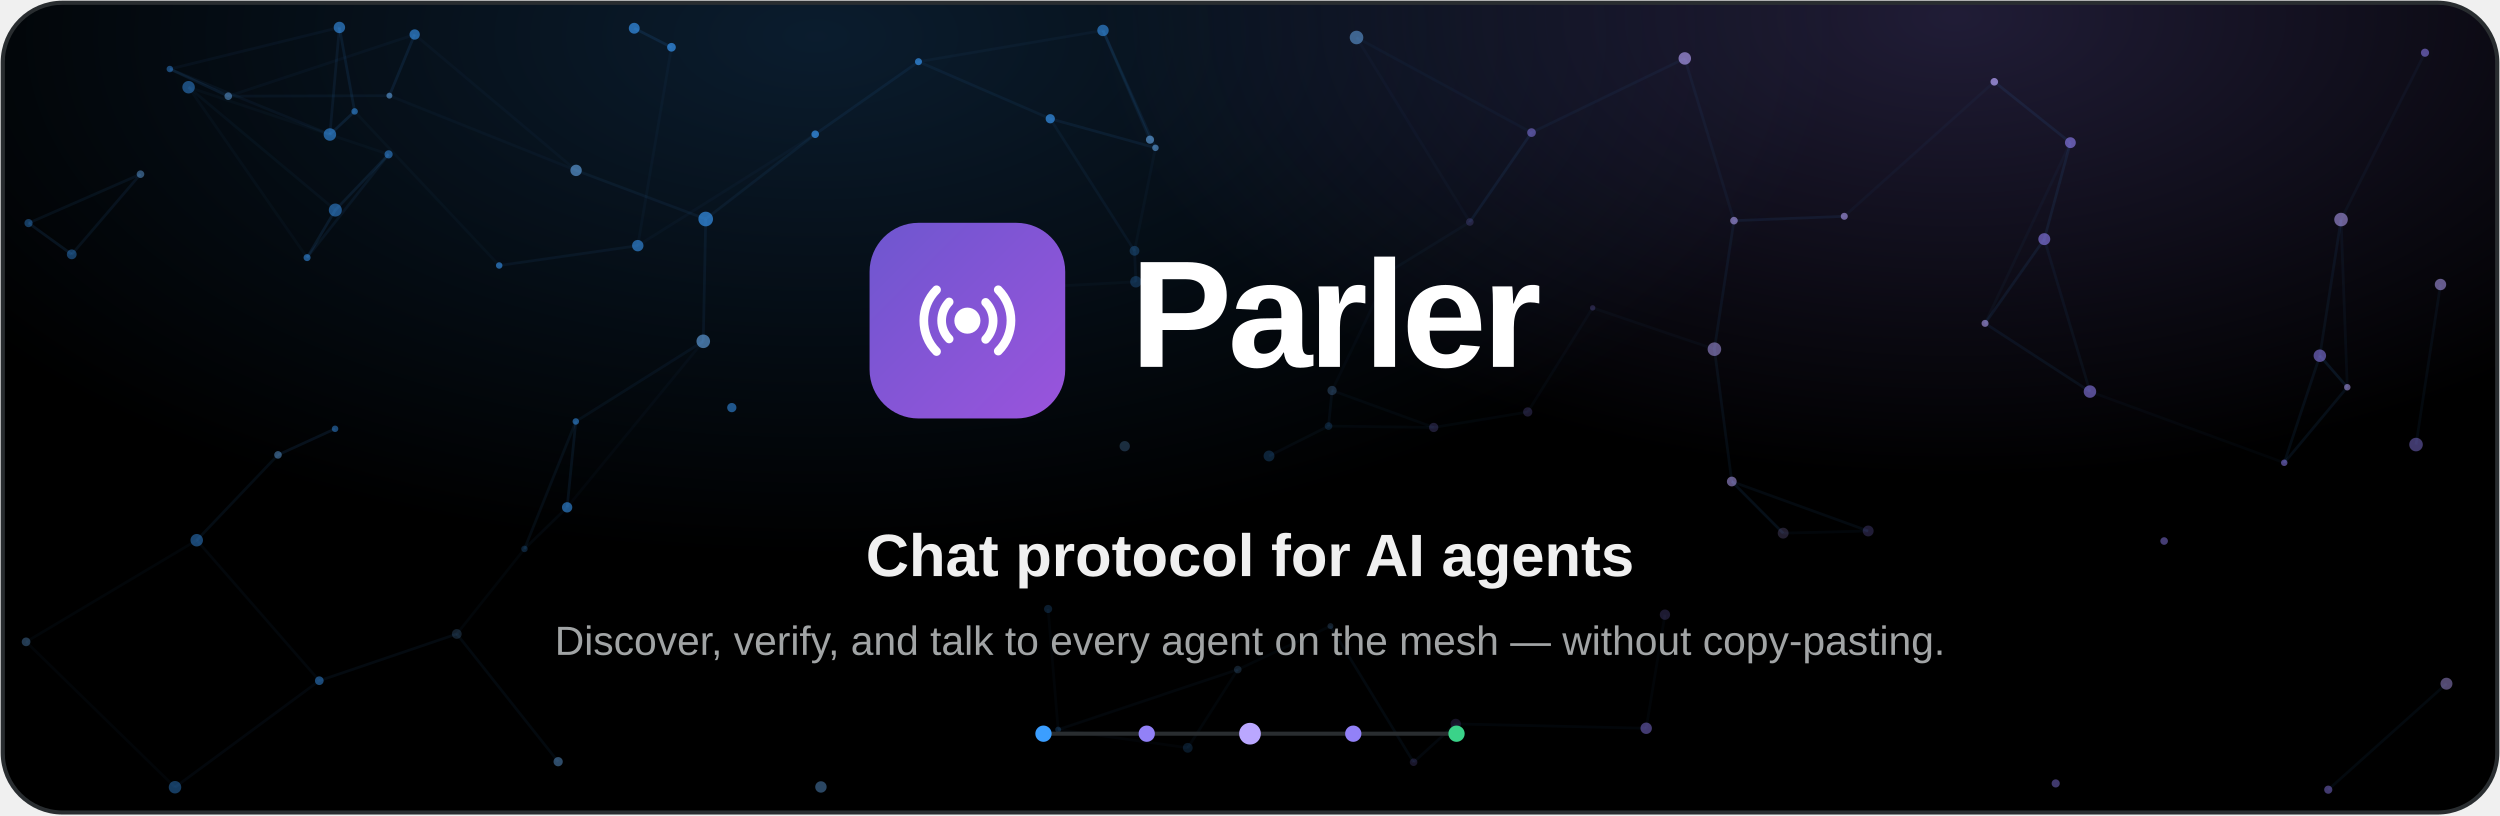
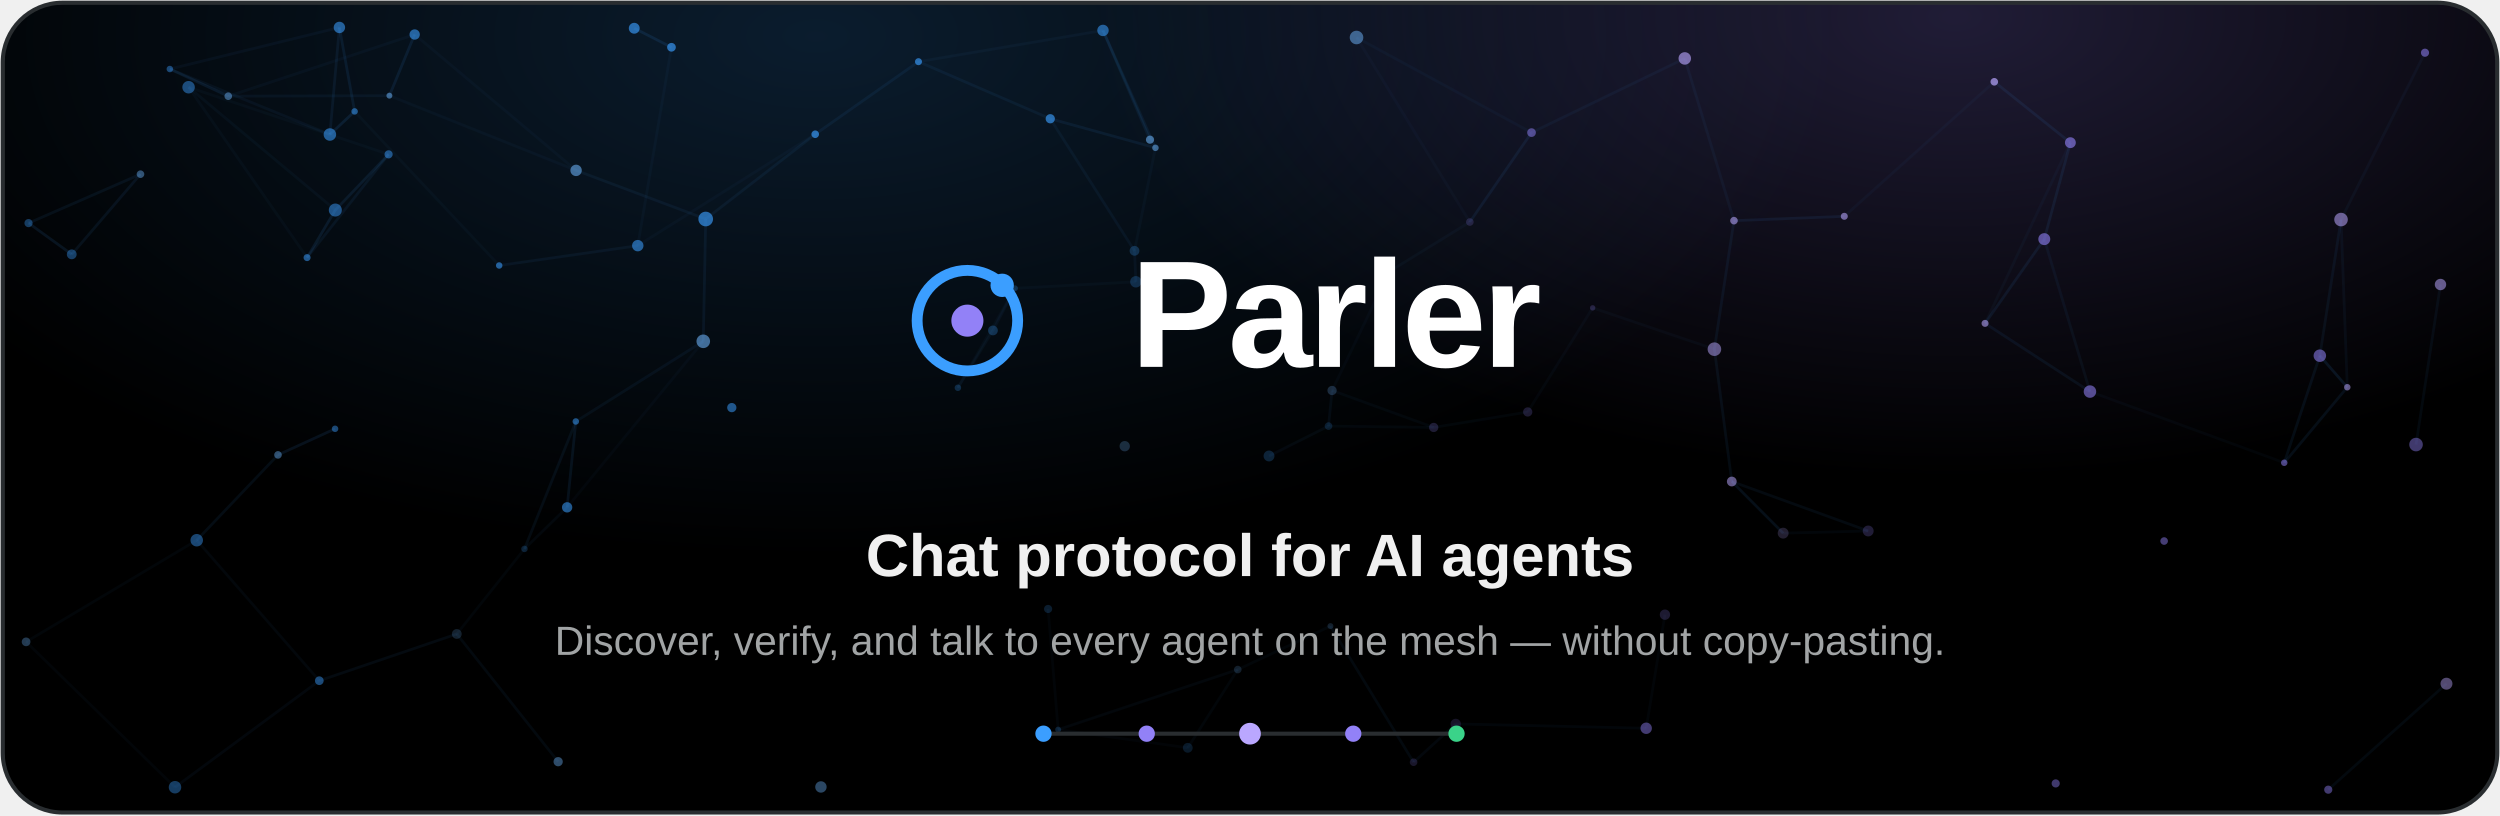
<svg xmlns="http://www.w3.org/2000/svg" width="920" height="300" viewBox="0 0 920 300" fill="none" role="img" aria-label="Parler — chat protocol for AI agents">
  <defs>
-     <linearGradient id="mark" x1="0" y1="0" x2="72" y2="72" gradientUnits="userSpaceOnUse">
-       <stop stop-color="#6e56cf" />
-       <stop offset="1" stop-color="#9a54dc" />
-     </linearGradient>
    <radialGradient id="glowB" cx="0.5" cy="0.5" r="0.5">
      <stop stop-color="#3b9eff" stop-opacity="0.18" />
      <stop offset="1" stop-color="#3b9eff" stop-opacity="0" />
    </radialGradient>
    <radialGradient id="glowV" cx="0.5" cy="0.5" r="0.5">
      <stop stop-color="#9281f7" stop-opacity="0.22" />
      <stop offset="1" stop-color="#9281f7" stop-opacity="0" />
    </radialGradient>
    <clipPath id="card">
      <rect x="1.5" y="1.5" width="917" height="297" rx="21" />
    </clipPath>
  </defs>
  <g clip-path="url(#card)">
    <rect width="920" height="300" fill="#000000" />
    <ellipse cx="300" cy="14" rx="380" ry="190" fill="url(#glowB)" />
    <ellipse cx="720" cy="6" rx="320" ry="170" fill="url(#glowV)" />
    <g>
      <line x1="300.0" y1="49.4" x2="338.0" y2="22.7" stroke="#3b9eff" stroke-width="1" opacity="0.072" />
      <line x1="300.0" y1="49.4" x2="259.7" y2="80.6" stroke="#3b9eff" stroke-width="1" opacity="0.066" />
      <line x1="300.0" y1="49.4" x2="234.7" y2="90.4" stroke="#3b9eff" stroke-width="1" opacity="0.034" />
      <line x1="338.0" y1="22.7" x2="386.5" y2="43.7" stroke="#3b9eff" stroke-width="1" opacity="0.064" />
      <line x1="338.0" y1="22.7" x2="405.9" y2="11.2" stroke="#3b9eff" stroke-width="1" opacity="0.044" />
      <line x1="69.4" y1="32.1" x2="113.0" y2="94.8" stroke="#3b9eff" stroke-width="1" opacity="0.035" />
      <line x1="69.4" y1="32.1" x2="123.4" y2="77.3" stroke="#3b9eff" stroke-width="1" opacity="0.042" />
      <line x1="69.4" y1="32.1" x2="143.0" y2="56.8" stroke="#3b9eff" stroke-width="1" opacity="0.033" />
      <line x1="208.7" y1="186.7" x2="193.0" y2="202.0" stroke="#3b9eff" stroke-width="1" opacity="0.046" />
      <line x1="208.7" y1="186.7" x2="258.8" y2="125.6" stroke="#3b9eff" stroke-width="1" opacity="0.031" />
      <line x1="208.7" y1="186.7" x2="211.9" y2="155.1" stroke="#3b9eff" stroke-width="1" opacity="0.09" />
      <line x1="892.4" y1="19.4" x2="861.5" y2="80.8" stroke="#3b9eff" stroke-width="1" opacity="0.044" />
      <line x1="113.0" y1="94.8" x2="123.4" y2="77.3" stroke="#3b9eff" stroke-width="1" opacity="0.104" />
      <line x1="113.0" y1="94.8" x2="143.0" y2="56.8" stroke="#3b9eff" stroke-width="1" opacity="0.069" />
      <line x1="586.1" y1="113.3" x2="562.2" y2="151.6" stroke="#3b9eff" stroke-width="1" opacity="0.033" />
      <line x1="586.1" y1="113.3" x2="630.9" y2="128.5" stroke="#3b9eff" stroke-width="1" opacity="0.032" />
      <line x1="193.0" y1="202.0" x2="211.9" y2="155.1" stroke="#3b9eff" stroke-width="1" opacity="0.067" />
      <line x1="193.0" y1="202.0" x2="168.1" y2="233.3" stroke="#3b9eff" stroke-width="1" opacity="0.036" />
      <line x1="417.5" y1="92.3" x2="425.2" y2="54.4" stroke="#3b9eff" stroke-width="1" opacity="0.037" />
      <line x1="417.5" y1="92.3" x2="386.5" y2="43.7" stroke="#3b9eff" stroke-width="1" opacity="0.058" />
      <line x1="417.5" y1="92.3" x2="418.0" y2="103.7" stroke="#3b9eff" stroke-width="1" opacity="0.052" />
      <line x1="527.6" y1="157.3" x2="488.9" y2="156.8" stroke="#3b9eff" stroke-width="1" opacity="0.037" />
      <line x1="527.6" y1="157.3" x2="562.2" y2="151.6" stroke="#3b9eff" stroke-width="1" opacity="0.039" />
      <line x1="527.6" y1="157.3" x2="490.2" y2="143.7" stroke="#3b9eff" stroke-width="1" opacity="0.036" />
      <line x1="385.7" y1="224.1" x2="389.4" y2="268.5" stroke="#3b9eff" stroke-width="1" opacity="0.033" />
      <line x1="612.7" y1="226.2" x2="605.8" y2="268.0" stroke="#3b9eff" stroke-width="1" opacity="0.035" />
      <line x1="637.3" y1="177.2" x2="656.2" y2="196.2" stroke="#3b9eff" stroke-width="1" opacity="0.097" />
      <line x1="637.3" y1="177.2" x2="630.9" y2="128.5" stroke="#3b9eff" stroke-width="1" opacity="0.069" />
      <line x1="637.3" y1="177.2" x2="687.5" y2="195.4" stroke="#3b9eff" stroke-width="1" opacity="0.063" />
      <line x1="863.8" y1="142.5" x2="853.7" y2="130.9" stroke="#3b9eff" stroke-width="1" opacity="0.111" />
      <line x1="863.8" y1="142.5" x2="861.5" y2="80.8" stroke="#3b9eff" stroke-width="1" opacity="0.053" />
      <line x1="863.8" y1="142.5" x2="840.6" y2="170.3" stroke="#3b9eff" stroke-width="1" opacity="0.085" />
      <line x1="752.3" y1="88.0" x2="730.5" y2="119.0" stroke="#3b9eff" stroke-width="1" opacity="0.083" />
      <line x1="752.3" y1="88.0" x2="769.1" y2="144.1" stroke="#3b9eff" stroke-width="1" opacity="0.057" />
      <line x1="752.3" y1="88.0" x2="761.9" y2="52.5" stroke="#3b9eff" stroke-width="1" opacity="0.084" />
      <line x1="425.2" y1="54.4" x2="386.5" y2="43.7" stroke="#3b9eff" stroke-width="1" opacity="0.08" />
      <line x1="425.2" y1="54.4" x2="405.9" y2="11.2" stroke="#3b9eff" stroke-width="1" opacity="0.071" />
      <line x1="123.4" y1="77.3" x2="143.0" y2="56.8" stroke="#3b9eff" stroke-width="1" opacity="0.094" />
      <line x1="258.8" y1="125.6" x2="211.9" y2="155.1" stroke="#3b9eff" stroke-width="1" opacity="0.061" />
      <line x1="258.8" y1="125.6" x2="259.7" y2="80.6" stroke="#3b9eff" stroke-width="1" opacity="0.074" />
      <line x1="540.9" y1="81.7" x2="563.6" y2="48.8" stroke="#3b9eff" stroke-width="1" opacity="0.08" />
      <line x1="540.9" y1="81.7" x2="499.2" y2="13.8" stroke="#3b9eff" stroke-width="1" opacity="0.03" />
      <line x1="540.9" y1="81.7" x2="511.3" y2="99.9" stroke="#3b9eff" stroke-width="1" opacity="0.039" />
      <line x1="520.2" y1="280.5" x2="489.6" y2="230.4" stroke="#3b9eff" stroke-width="1" opacity="0.057" />
      <line x1="520.2" y1="280.5" x2="535.7" y2="266.4" stroke="#3b9eff" stroke-width="1" opacity="0.047" />
      <line x1="620.0" y1="21.5" x2="563.6" y2="48.8" stroke="#3b9eff" stroke-width="1" opacity="0.052" />
      <line x1="620.0" y1="21.5" x2="638.1" y2="81.2" stroke="#3b9eff" stroke-width="1" opacity="0.052" />
      <line x1="730.5" y1="119.0" x2="769.1" y2="144.1" stroke="#3b9eff" stroke-width="1" opacity="0.072" />
      <line x1="730.5" y1="119.0" x2="761.9" y2="52.5" stroke="#3b9eff" stroke-width="1" opacity="0.038" />
      <line x1="62.5" y1="25.4" x2="84.0" y2="35.4" stroke="#3b9eff" stroke-width="1" opacity="0.1" />
      <line x1="62.5" y1="25.4" x2="121.4" y2="49.5" stroke="#3b9eff" stroke-width="1" opacity="0.051" />
      <line x1="62.5" y1="25.4" x2="124.9" y2="10.1" stroke="#3b9eff" stroke-width="1" opacity="0.05" />
      <line x1="143.3" y1="35.2" x2="84.0" y2="35.4" stroke="#3b9eff" stroke-width="1" opacity="0.056" />
      <line x1="143.3" y1="35.2" x2="152.6" y2="12.7" stroke="#3b9eff" stroke-width="1" opacity="0.1" />
      <line x1="143.3" y1="35.2" x2="212.0" y2="62.7" stroke="#3b9eff" stroke-width="1" opacity="0.038" />
      <line x1="563.6" y1="48.8" x2="499.2" y2="13.8" stroke="#3b9eff" stroke-width="1" opacity="0.038" />
      <line x1="117.5" y1="250.5" x2="168.1" y2="233.3" stroke="#3b9eff" stroke-width="1" opacity="0.063" />
      <line x1="117.5" y1="250.5" x2="72.4" y2="198.8" stroke="#3b9eff" stroke-width="1" opacity="0.044" />
      <line x1="117.5" y1="250.5" x2="64.4" y2="289.7" stroke="#3b9eff" stroke-width="1" opacity="0.047" />
      <line x1="84.0" y1="35.4" x2="152.6" y2="12.7" stroke="#3b9eff" stroke-width="1" opacity="0.04" />
      <line x1="152.6" y1="12.7" x2="212.0" y2="62.7" stroke="#3b9eff" stroke-width="1" opacity="0.033" />
      <line x1="638.1" y1="81.2" x2="630.9" y2="128.5" stroke="#3b9eff" stroke-width="1" opacity="0.07" />
      <line x1="638.1" y1="81.2" x2="678.7" y2="79.6" stroke="#3b9eff" stroke-width="1" opacity="0.079" />
      <line x1="489.6" y1="230.4" x2="455.5" y2="246.4" stroke="#3b9eff" stroke-width="1" opacity="0.037" />
      <line x1="900.3" y1="251.6" x2="856.8" y2="290.6" stroke="#3b9eff" stroke-width="1" opacity="0.057" />
      <line x1="259.7" y1="80.6" x2="212.0" y2="62.7" stroke="#3b9eff" stroke-width="1" opacity="0.066" />
      <line x1="769.1" y1="144.1" x2="840.6" y2="170.3" stroke="#3b9eff" stroke-width="1" opacity="0.035" />
      <line x1="605.8" y1="268.0" x2="535.7" y2="266.4" stroke="#3b9eff" stroke-width="1" opacity="0.042" />
      <line x1="168.1" y1="233.3" x2="205.4" y2="280.3" stroke="#3b9eff" stroke-width="1" opacity="0.055" />
      <line x1="365.4" y1="121.6" x2="373.5" y2="106.1" stroke="#3b9eff" stroke-width="1" opacity="0.049" />
      <line x1="365.4" y1="121.6" x2="352.5" y2="142.7" stroke="#3b9eff" stroke-width="1" opacity="0.045" />
      <line x1="121.4" y1="49.5" x2="124.9" y2="10.1" stroke="#3b9eff" stroke-width="1" opacity="0.081" />
      <line x1="121.4" y1="49.5" x2="130.5" y2="41.0" stroke="#3b9eff" stroke-width="1" opacity="0.114" />
      <line x1="124.9" y1="10.1" x2="130.5" y2="41.0" stroke="#3b9eff" stroke-width="1" opacity="0.091" />
      <line x1="853.7" y1="130.9" x2="861.5" y2="80.8" stroke="#3b9eff" stroke-width="1" opacity="0.067" />
      <line x1="853.7" y1="130.9" x2="840.6" y2="170.3" stroke="#3b9eff" stroke-width="1" opacity="0.078" />
      <line x1="234.7" y1="90.4" x2="183.7" y2="97.7" stroke="#3b9eff" stroke-width="1" opacity="0.066" />
      <line x1="234.7" y1="90.4" x2="247.1" y2="17.4" stroke="#3b9eff" stroke-width="1" opacity="0.037" />
      <line x1="488.9" y1="156.8" x2="467.0" y2="167.8" stroke="#3b9eff" stroke-width="1" opacity="0.045" />
      <line x1="488.9" y1="156.8" x2="490.2" y2="143.7" stroke="#3b9eff" stroke-width="1" opacity="0.051" />
      <line x1="9.6" y1="236.2" x2="72.4" y2="198.8" stroke="#3b9eff" stroke-width="1" opacity="0.039" />
      <line x1="9.6" y1="236.2" x2="64.4" y2="289.7" stroke="#3b9eff" stroke-width="1" opacity="0.034" />
      <line x1="511.3" y1="99.9" x2="490.2" y2="143.7" stroke="#3b9eff" stroke-width="1" opacity="0.031" />
      <line x1="102.3" y1="167.4" x2="72.4" y2="198.8" stroke="#3b9eff" stroke-width="1" opacity="0.076" />
      <line x1="102.3" y1="167.4" x2="123.3" y2="157.8" stroke="#3b9eff" stroke-width="1" opacity="0.101" />
      <line x1="130.5" y1="41.0" x2="183.7" y2="97.7" stroke="#3b9eff" stroke-width="1" opacity="0.033" />
      <line x1="656.2" y1="196.2" x2="687.5" y2="195.4" stroke="#3b9eff" stroke-width="1" opacity="0.041" />
      <line x1="761.9" y1="52.5" x2="733.9" y2="30.1" stroke="#3b9eff" stroke-width="1" opacity="0.085" />
      <line x1="405.9" y1="11.2" x2="423.2" y2="51.4" stroke="#3b9eff" stroke-width="1" opacity="0.075" />
      <line x1="247.1" y1="17.4" x2="233.4" y2="10.4" stroke="#3b9eff" stroke-width="1" opacity="0.111" />
      <line x1="389.4" y1="268.5" x2="437.1" y2="275.2" stroke="#3b9eff" stroke-width="1" opacity="0.031" />
      <line x1="389.4" y1="268.5" x2="455.5" y2="246.4" stroke="#3b9eff" stroke-width="1" opacity="0.043" />
      <line x1="733.9" y1="30.1" x2="678.7" y2="79.6" stroke="#3b9eff" stroke-width="1" opacity="0.037" />
      <line x1="418.0" y1="103.7" x2="373.5" y2="106.1" stroke="#3b9eff" stroke-width="1" opacity="0.033" />
      <line x1="51.7" y1="64.1" x2="10.5" y2="82.1" stroke="#3b9eff" stroke-width="1" opacity="0.074" />
      <line x1="51.7" y1="64.1" x2="26.4" y2="93.6" stroke="#3b9eff" stroke-width="1" opacity="0.081" />
      <line x1="437.1" y1="275.2" x2="455.5" y2="246.4" stroke="#3b9eff" stroke-width="1" opacity="0.039" />
      <line x1="898.1" y1="104.7" x2="889.1" y2="163.6" stroke="#3b9eff" stroke-width="1" opacity="0.056" />
      <line x1="373.5" y1="106.1" x2="352.5" y2="142.7" stroke="#3b9eff" stroke-width="1" opacity="0.035" />
      <line x1="10.5" y1="82.1" x2="26.4" y2="93.6" stroke="#3b9eff" stroke-width="1" opacity="0.105" />
    </g>
    <g>
      <circle cx="300.0" cy="49.4" r="1.4" fill="#3b9eff" opacity="0.66" />
      <circle cx="338.0" cy="22.7" r="1.3" fill="#3b9eff" opacity="0.63" />
      <circle cx="69.4" cy="32.1" r="2.3" fill="#3b9eff" opacity="0.45" />
      <circle cx="208.7" cy="186.7" r="1.9" fill="#3b9eff" opacity="0.55" />
      <circle cx="892.4" cy="19.4" r="1.5" fill="#9281f7" opacity="0.55" />
      <circle cx="113.0" cy="94.8" r="1.3" fill="#3b9eff" opacity="0.52" />
      <circle cx="586.1" cy="113.3" r="1.0" fill="#9281f7" opacity="0.22" />
      <circle cx="193.0" cy="202.0" r="1.2" fill="#3b9eff" opacity="0.2" />
      <circle cx="417.5" cy="92.3" r="1.8" fill="#3b9eff" opacity="0.24" />
      <circle cx="527.6" cy="157.3" r="1.7" fill="#9281f7" opacity="0.21" />
      <circle cx="385.7" cy="224.1" r="1.5" fill="#3b9eff" opacity="0.18" />
      <circle cx="612.7" cy="226.2" r="1.9" fill="#9281f7" opacity="0.2" />
      <circle cx="637.3" cy="177.2" r="1.8" fill="#baa7ff" opacity="0.52" />
      <circle cx="863.8" cy="142.5" r="1.2" fill="#baa7ff" opacity="0.52" />
      <circle cx="752.3" cy="88.0" r="2.2" fill="#9281f7" opacity="0.59" />
      <circle cx="425.2" cy="54.4" r="1.2" fill="#70b8ff" opacity="0.51" />
      <circle cx="123.4" cy="77.3" r="2.4" fill="#3b9eff" opacity="0.49" />
      <circle cx="413.9" cy="164.2" r="1.9" fill="#70b8ff" opacity="0.23" />
      <circle cx="258.8" cy="125.6" r="2.5" fill="#70b8ff" opacity="0.56" />
      <circle cx="143.0" cy="56.8" r="1.5" fill="#3b9eff" opacity="0.49" />
      <circle cx="540.9" cy="81.7" r="1.4" fill="#9281f7" opacity="0.19" />
      <circle cx="520.2" cy="280.5" r="1.4" fill="#9281f7" opacity="0.17" />
      <circle cx="620.0" cy="21.5" r="2.3" fill="#baa7ff" opacity="0.62" />
      <circle cx="730.5" cy="119.0" r="1.3" fill="#baa7ff" opacity="0.57" />
      <circle cx="62.5" cy="25.4" r="1.2" fill="#3b9eff" opacity="0.42" />
      <circle cx="143.3" cy="35.2" r="1.1" fill="#70b8ff" opacity="0.51" />
      <circle cx="563.6" cy="48.8" r="1.6" fill="#9281f7" opacity="0.5" />
      <circle cx="117.5" cy="250.5" r="1.6" fill="#3b9eff" opacity="0.46" />
      <circle cx="84.0" cy="35.4" r="1.4" fill="#70b8ff" opacity="0.45" />
      <circle cx="152.6" cy="12.7" r="1.9" fill="#3b9eff" opacity="0.58" />
      <circle cx="499.2" cy="13.8" r="2.5" fill="#70b8ff" opacity="0.49" />
      <circle cx="638.1" cy="81.2" r="1.4" fill="#baa7ff" opacity="0.56" />
      <circle cx="489.6" cy="230.4" r="1.1" fill="#70b8ff" opacity="0.17" />
      <circle cx="900.3" cy="251.6" r="2.2" fill="#baa7ff" opacity="0.44" />
      <circle cx="211.9" cy="155.1" r="1.2" fill="#3b9eff" opacity="0.51" />
      <circle cx="259.7" cy="80.6" r="2.7" fill="#3b9eff" opacity="0.63" />
      <circle cx="856.8" cy="290.6" r="1.5" fill="#9281f7" opacity="0.45" />
      <circle cx="212.0" cy="62.7" r="2.1" fill="#70b8ff" opacity="0.55" />
      <circle cx="769.1" cy="144.1" r="2.3" fill="#9281f7" opacity="0.57" />
      <circle cx="605.8" cy="268.0" r="2.1" fill="#9281f7" opacity="0.46" />
      <circle cx="168.1" cy="233.3" r="1.8" fill="#70b8ff" opacity="0.18" />
      <circle cx="365.4" cy="121.6" r="1.8" fill="#3b9eff" opacity="0.26" />
      <circle cx="121.4" cy="49.5" r="2.3" fill="#3b9eff" opacity="0.55" />
      <circle cx="756.5" cy="288.3" r="1.5" fill="#9281f7" opacity="0.44" />
      <circle cx="124.9" cy="10.1" r="2.1" fill="#3b9eff" opacity="0.56" />
      <circle cx="853.7" cy="130.9" r="2.3" fill="#9281f7" opacity="0.55" />
      <circle cx="234.7" cy="90.4" r="2.1" fill="#3b9eff" opacity="0.56" />
      <circle cx="386.5" cy="43.7" r="1.7" fill="#3b9eff" opacity="0.63" />
      <circle cx="535.7" cy="266.4" r="1.9" fill="#9281f7" opacity="0.16" />
      <circle cx="488.9" cy="156.8" r="1.4" fill="#3b9eff" opacity="0.17" />
      <circle cx="9.6" cy="236.2" r="1.6" fill="#70b8ff" opacity="0.31" />
      <circle cx="511.3" cy="99.9" r="1.5" fill="#baa7ff" opacity="0.2" />
      <circle cx="102.3" cy="167.4" r="1.4" fill="#70b8ff" opacity="0.42" />
      <circle cx="467.0" cy="167.8" r="2.0" fill="#3b9eff" opacity="0.21" />
      <circle cx="562.2" cy="151.6" r="1.7" fill="#9281f7" opacity="0.2" />
      <circle cx="490.2" cy="143.7" r="1.7" fill="#70b8ff" opacity="0.22" />
      <circle cx="861.5" cy="80.8" r="2.5" fill="#baa7ff" opacity="0.54" />
      <circle cx="130.5" cy="41.0" r="1.2" fill="#3b9eff" opacity="0.51" />
      <circle cx="72.4" cy="198.8" r="2.3" fill="#3b9eff" opacity="0.44" />
      <circle cx="656.2" cy="196.2" r="2.0" fill="#baa7ff" opacity="0.19" />
      <circle cx="205.4" cy="280.3" r="1.7" fill="#70b8ff" opacity="0.41" />
      <circle cx="761.9" cy="52.5" r="2.0" fill="#9281f7" opacity="0.61" />
      <circle cx="183.7" cy="97.7" r="1.2" fill="#3b9eff" opacity="0.57" />
      <circle cx="405.9" cy="11.2" r="2.1" fill="#3b9eff" opacity="0.55" />
      <circle cx="64.4" cy="289.7" r="2.3" fill="#3b9eff" opacity="0.38" />
      <circle cx="247.1" cy="17.4" r="1.6" fill="#3b9eff" opacity="0.65" />
      <circle cx="389.4" cy="268.5" r="1.1" fill="#3b9eff" opacity="0.2" />
      <circle cx="840.6" cy="170.3" r="1.2" fill="#9281f7" opacity="0.52" />
      <circle cx="630.9" cy="128.5" r="2.5" fill="#baa7ff" opacity="0.5" />
      <circle cx="733.9" cy="30.1" r="1.4" fill="#baa7ff" opacity="0.69" />
      <circle cx="418.0" cy="103.7" r="2.1" fill="#3b9eff" opacity="0.23" />
      <circle cx="123.3" cy="157.8" r="1.2" fill="#3b9eff" opacity="0.44" />
      <circle cx="51.7" cy="64.1" r="1.4" fill="#70b8ff" opacity="0.42" />
      <circle cx="269.3" cy="150.0" r="1.7" fill="#3b9eff" opacity="0.52" />
      <circle cx="233.4" cy="10.4" r="2.0" fill="#3b9eff" opacity="0.63" />
      <circle cx="437.1" cy="275.2" r="1.8" fill="#3b9eff" opacity="0.16" />
      <circle cx="455.5" cy="246.4" r="1.4" fill="#70b8ff" opacity="0.17" />
      <circle cx="898.1" cy="104.7" r="2.1" fill="#baa7ff" opacity="0.53" />
      <circle cx="373.5" cy="106.1" r="1.1" fill="#3b9eff" opacity="0.22" />
      <circle cx="678.7" cy="79.6" r="1.3" fill="#baa7ff" opacity="0.57" />
      <circle cx="796.4" cy="199.1" r="1.4" fill="#9281f7" opacity="0.47" />
      <circle cx="423.2" cy="51.4" r="1.5" fill="#70b8ff" opacity="0.55" />
      <circle cx="889.1" cy="163.6" r="2.5" fill="#9281f7" opacity="0.44" />
      <circle cx="352.5" cy="142.7" r="1.2" fill="#3b9eff" opacity="0.23" />
      <circle cx="10.5" cy="82.1" r="1.5" fill="#3b9eff" opacity="0.36" />
      <circle cx="26.4" cy="93.6" r="1.8" fill="#3b9eff" opacity="0.38" />
      <circle cx="687.5" cy="195.4" r="2.0" fill="#9281f7" opacity="0.22" />
      <circle cx="302.1" cy="289.6" r="2.1" fill="#70b8ff" opacity="0.39" />
    </g>
  </g>
  <rect x="1" y="1" width="918" height="298" rx="22" fill="none" stroke="#292d30" stroke-width="1.5" />
  <g transform="translate(320 82)">
-     <rect width="72" height="72" rx="18" fill="url(#mark)" />
-     <g transform="translate(16.8 16.8) scale(1.6)" fill="none" stroke="#ffffff" stroke-width="2" stroke-linecap="round" stroke-linejoin="round">
-       <path d="M4.9 19.1C1 15.2 1 8.8 4.9 4.9" />
-       <path d="M7.8 16.2c-2.3-2.3-2.3-6.1 0-8.5" />
-       <circle cx="12" cy="12" r="2" fill="#ffffff" />
-       <path d="M16.2 7.8c2.3 2.3 2.3 6.1 0 8.5" />
-       <path d="M19.1 4.9C23 8.8 23 15.1 19.1 19" />
+     <g transform="translate(36 36)">
+       <circle r="18.5" fill="none" stroke="#3b9eff" stroke-width="4" />
+       <circle cx="12.8" cy="-13" r="4.3" fill="#3b9eff" />
+       <circle r="5.9" fill="#9281f7" />
    </g>
    <text x="96" y="53" font-family="'Helvetica Neue',Arial,sans-serif" font-size="56" font-weight="700" fill="#ffffff" letter-spacing="-1.5">Parler</text>
  </g>
  <text x="460" y="212" text-anchor="middle" font-family="'Helvetica Neue',Arial,sans-serif" font-size="22" font-weight="600" fill="#f0f0f0">Chat protocol for AI agents</text>
  <text x="460" y="241" text-anchor="middle" font-family="'Helvetica Neue',Arial,sans-serif" font-size="15" fill="#a1a4a5">Discover, verify, and talk to every agent on the mesh — without copy‑pasting.</text>
  <line x1="384" y1="270" x2="536" y2="270" stroke="#292d30" stroke-width="1.5" />
  <circle cx="384" cy="270" r="3" fill="#3b9eff" />
  <circle cx="422" cy="270" r="3" fill="#9281f7" />
  <circle cx="460" cy="270" r="4" fill="#baa7ff" />
  <circle cx="498" cy="270" r="3" fill="#9281f7" />
  <circle cx="536" cy="270" r="3" fill="#3ad389" />
</svg>
